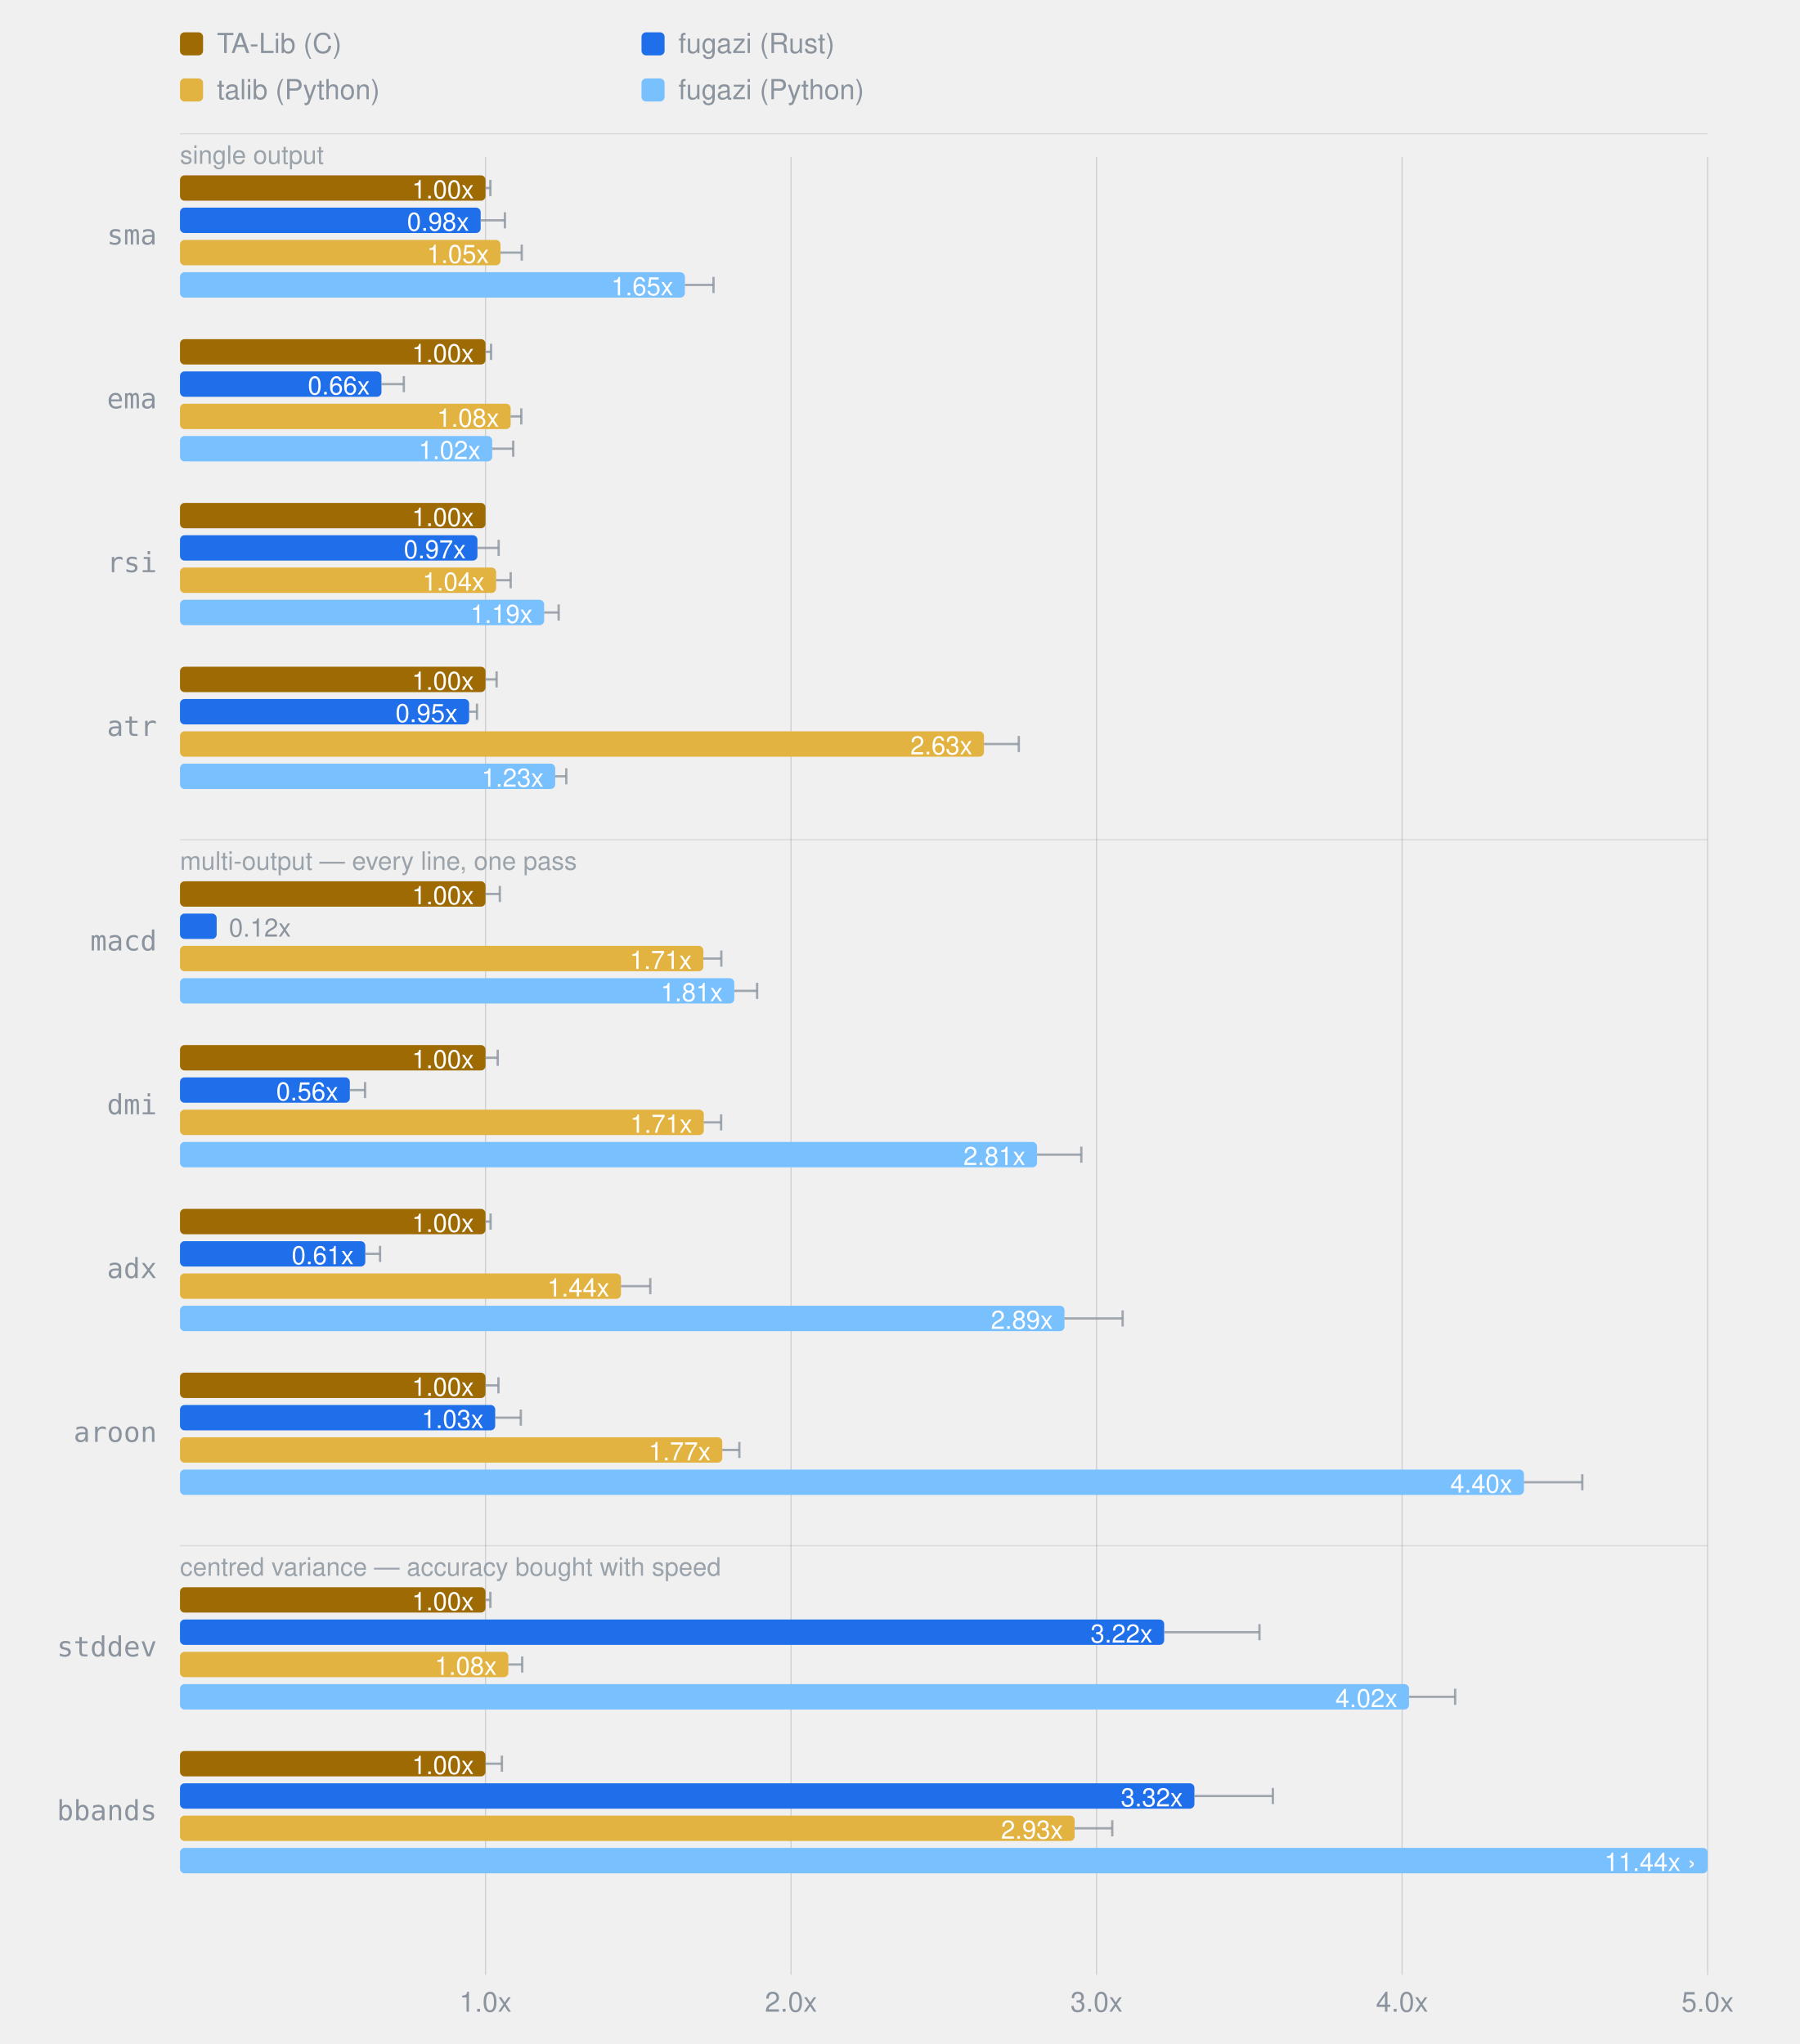
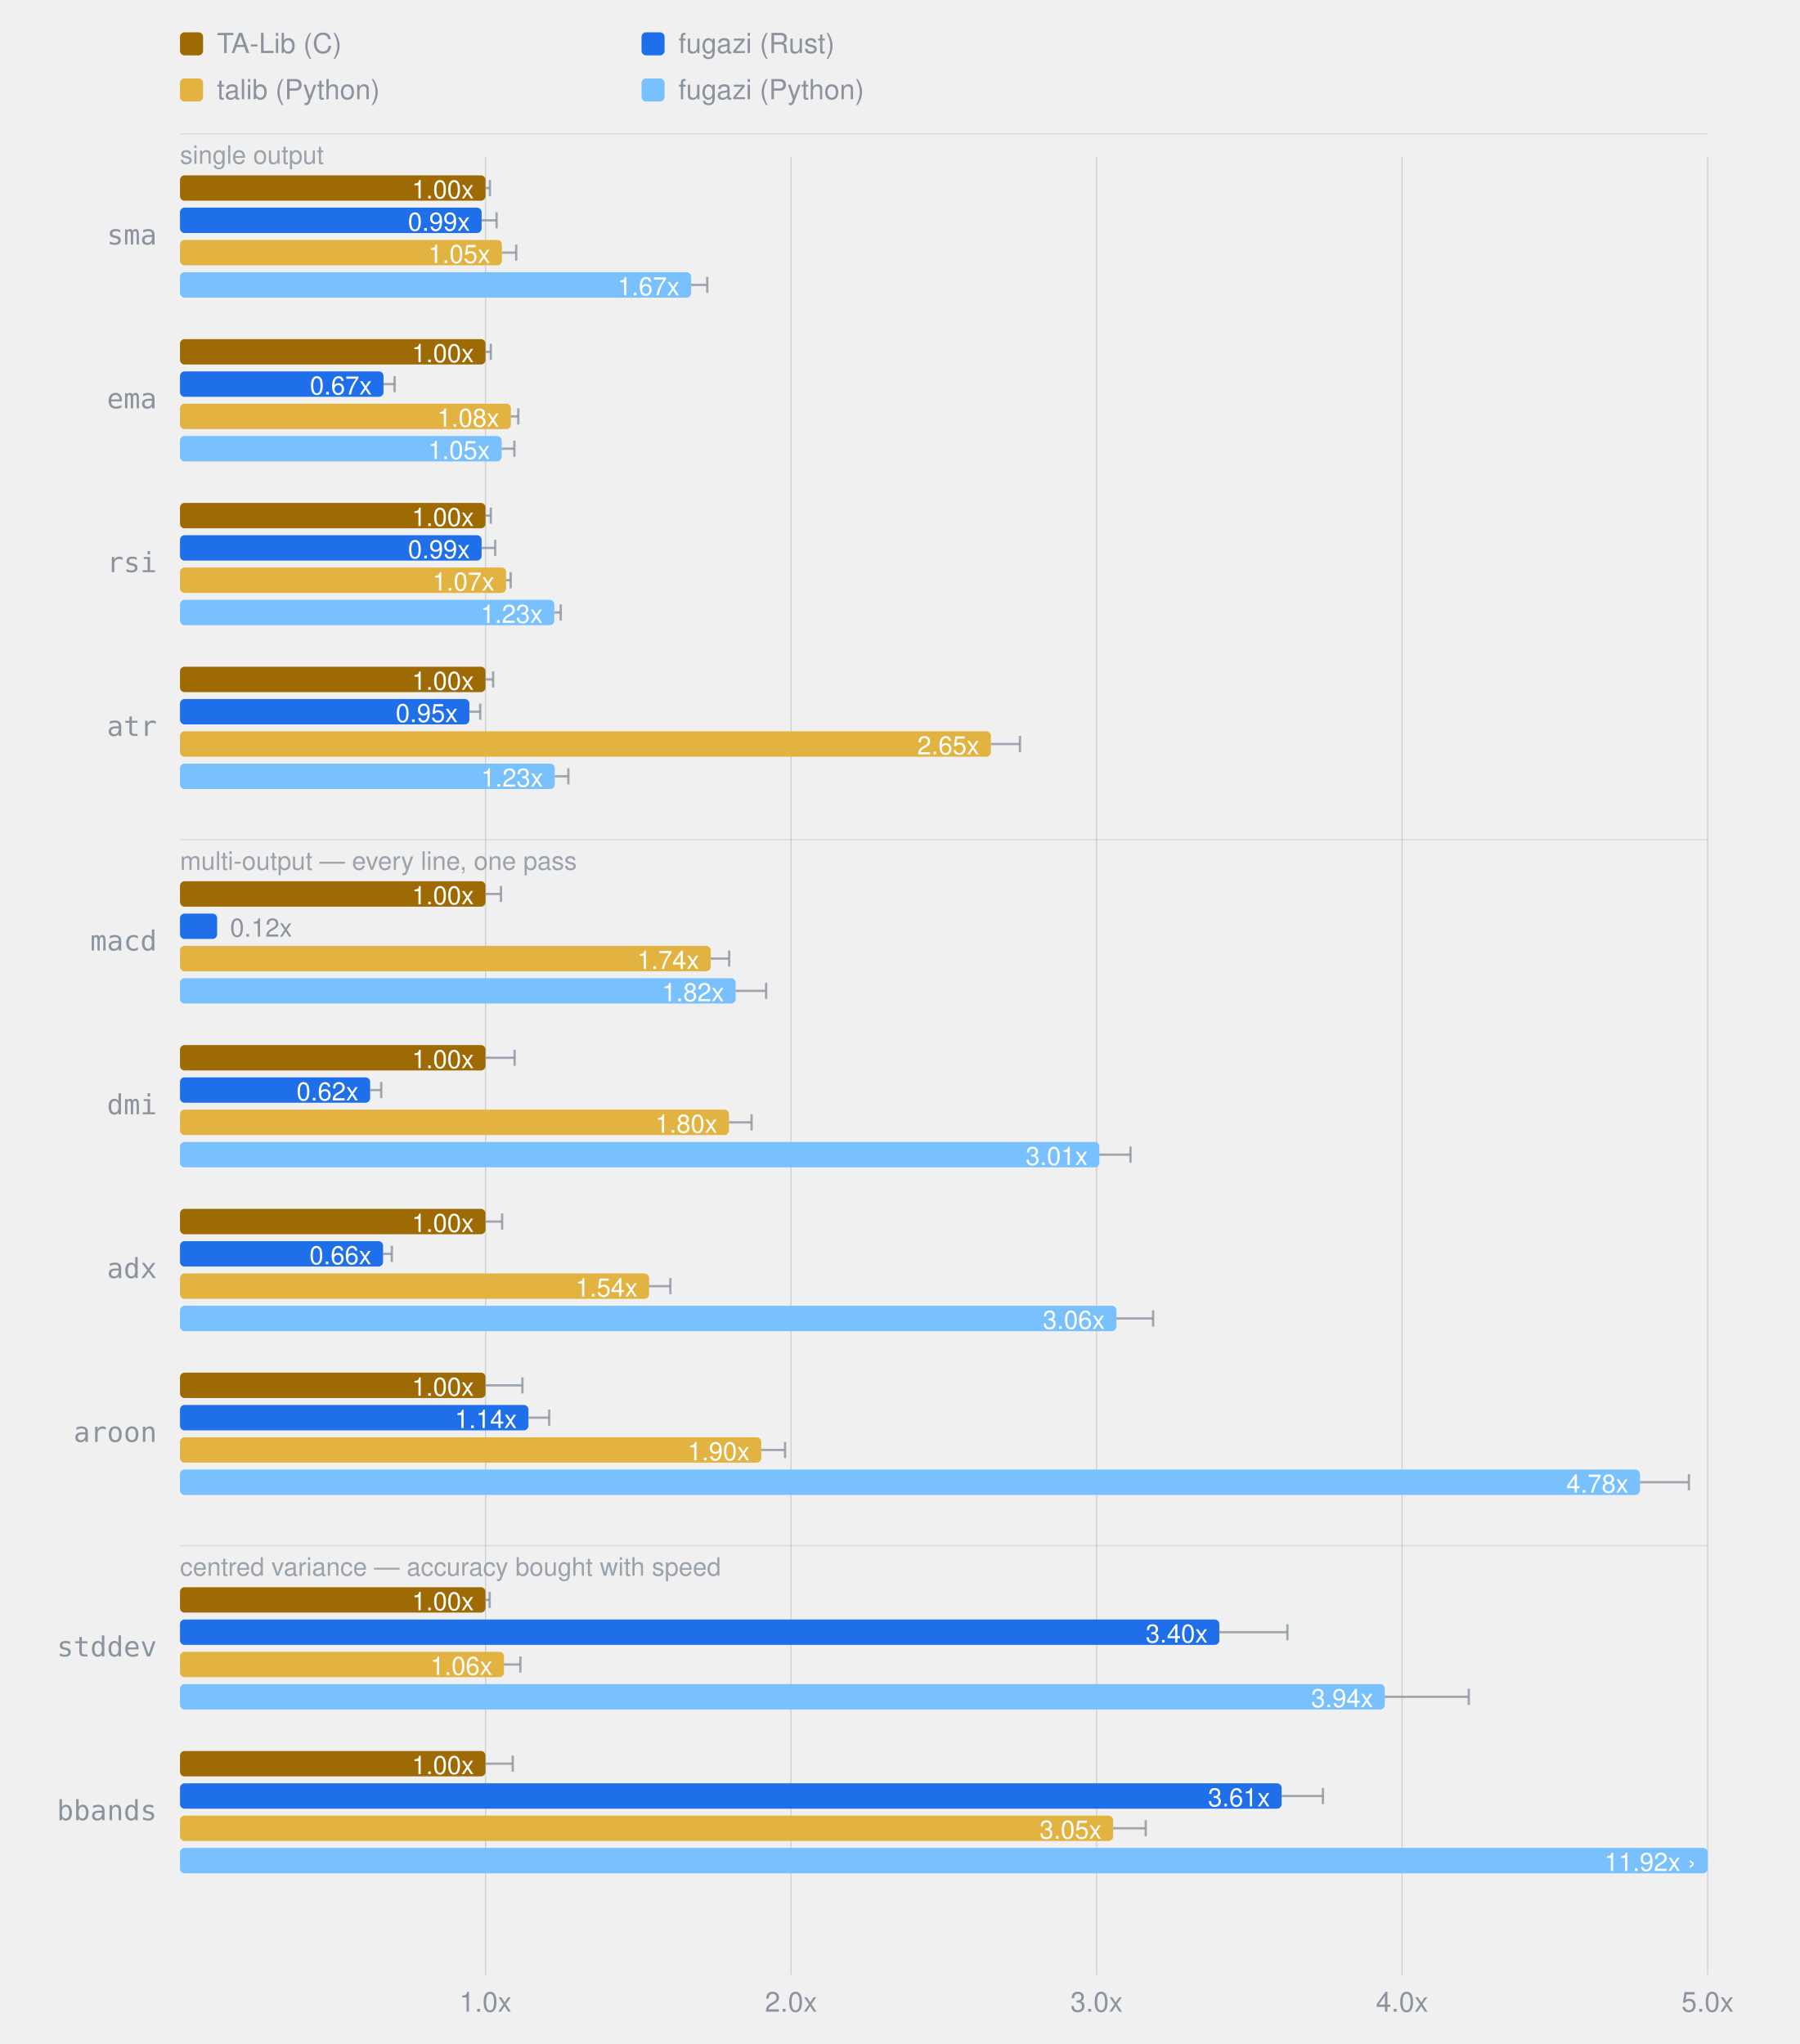
<svg xmlns="http://www.w3.org/2000/svg" width="780" height="886" viewBox="0 0 780 886" font-family="-apple-system,BlinkMacSystemFont,Segoe UI,Helvetica,Arial,sans-serif" font-size="12">
  <rect x="78" y="14" width="10" height="10" rx="2" fill="#9e6a03" />
  <text x="94" y="23" fill="#8b949e">TA-Lib (C)</text>
  <rect x="278" y="14" width="10" height="10" rx="2" fill="#1f6feb" />
  <text x="294" y="23" fill="#8b949e">fugazi (Rust)</text>
  <rect x="78" y="34" width="10" height="10" rx="2" fill="#e3b341" />
  <text x="94" y="43" fill="#8b949e">talib (Python)</text>
  <rect x="278" y="34" width="10" height="10" rx="2" fill="#79c0ff" />
  <text x="294" y="43" fill="#8b949e">fugazi (Python)</text>
  <line x1="210.4" y1="68" x2="210.4" y2="856" stroke="#8b949e" stroke-width="0.5" opacity="0.35" />
  <text x="210.4" y="872" fill="#8b949e" text-anchor="middle">1.0x</text>
  <line x1="342.8" y1="68" x2="342.8" y2="856" stroke="#8b949e" stroke-width="0.5" opacity="0.35" />
  <text x="342.8" y="872" fill="#8b949e" text-anchor="middle">2.0x</text>
  <line x1="475.2" y1="68" x2="475.2" y2="856" stroke="#8b949e" stroke-width="0.5" opacity="0.35" />
  <text x="475.2" y="872" fill="#8b949e" text-anchor="middle">3.0x</text>
  <line x1="607.6" y1="68" x2="607.6" y2="856" stroke="#8b949e" stroke-width="0.5" opacity="0.35" />
  <text x="607.6" y="872" fill="#8b949e" text-anchor="middle">4.0x</text>
  <line x1="740.0" y1="68" x2="740.0" y2="856" stroke="#8b949e" stroke-width="0.5" opacity="0.35" />
  <text x="740.0" y="872" fill="#8b949e" text-anchor="middle">5.0x</text>
  <line x1="78" y1="58" x2="740" y2="58" stroke="#8b949e" stroke-width="0.5" opacity="0.25" />
  <text x="78" y="71" fill="#8b949e" font-size="11" opacity="0.85">single output</text>
  <text x="68" y="106" fill="#8b949e" text-anchor="end" font-family="ui-monospace,SFMono-Regular,Consolas,monospace">sma</text>
  <rect x="78" y="76" width="132.4" height="11" rx="2" fill="#9e6a03" />
-   <line x1="210.4" y1="81.5" x2="212.5" y2="81.5" stroke="#8b949e" stroke-width="1" opacity="0.8" />
-   <line x1="212.5" y1="78.0" x2="212.5" y2="85.0" stroke="#8b949e" stroke-width="1" opacity="0.8" />
+   <line x1="210.4" y1="81.5" x2="212.3" y2="81.5" stroke="#8b949e" stroke-width="1" opacity="0.8" />
+   <line x1="212.3" y1="78.0" x2="212.3" y2="85.0" stroke="#8b949e" stroke-width="1" opacity="0.8" />
  <text x="205.4" y="86" fill="#ffffff" text-anchor="end" font-size="11">1.00x</text>
-   <rect x="78" y="90" width="130.3" height="11" rx="2" fill="#1f6feb" />
-   <line x1="208.3" y1="95.5" x2="218.8" y2="95.5" stroke="#8b949e" stroke-width="1" opacity="0.8" />
-   <line x1="218.8" y1="92.0" x2="218.8" y2="99.0" stroke="#8b949e" stroke-width="1" opacity="0.8" />
-   <text x="203.3" y="100" fill="#ffffff" text-anchor="end" font-size="11">0.98x</text>
-   <rect x="78" y="104" width="138.9" height="11" rx="2" fill="#e3b341" />
-   <line x1="216.9" y1="109.5" x2="226.1" y2="109.5" stroke="#8b949e" stroke-width="1" opacity="0.8" />
-   <line x1="226.1" y1="106.0" x2="226.1" y2="113.0" stroke="#8b949e" stroke-width="1" opacity="0.8" />
-   <text x="211.9" y="114" fill="#ffffff" text-anchor="end" font-size="11">1.05x</text>
-   <rect x="78" y="118" width="218.8" height="11" rx="2" fill="#79c0ff" />
-   <line x1="296.8" y1="123.5" x2="309.2" y2="123.5" stroke="#8b949e" stroke-width="1" opacity="0.8" />
-   <line x1="309.2" y1="120.0" x2="309.2" y2="127.0" stroke="#8b949e" stroke-width="1" opacity="0.8" />
-   <text x="291.8" y="128" fill="#ffffff" text-anchor="end" font-size="11">1.65x</text>
+   <rect x="78" y="90" width="130.7" height="11" rx="2" fill="#1f6feb" />
+   <line x1="208.7" y1="95.5" x2="215.2" y2="95.5" stroke="#8b949e" stroke-width="1" opacity="0.8" />
+   <line x1="215.2" y1="92.0" x2="215.2" y2="99.0" stroke="#8b949e" stroke-width="1" opacity="0.8" />
+   <text x="203.7" y="100" fill="#ffffff" text-anchor="end" font-size="11">0.99x</text>
+   <rect x="78" y="104" width="139.5" height="11" rx="2" fill="#e3b341" />
+   <line x1="217.5" y1="109.5" x2="223.7" y2="109.5" stroke="#8b949e" stroke-width="1" opacity="0.8" />
+   <line x1="223.7" y1="106.0" x2="223.7" y2="113.0" stroke="#8b949e" stroke-width="1" opacity="0.8" />
+   <text x="212.5" y="114" fill="#ffffff" text-anchor="end" font-size="11">1.05x</text>
+   <rect x="78" y="118" width="221.5" height="11" rx="2" fill="#79c0ff" />
+   <line x1="299.5" y1="123.5" x2="306.5" y2="123.5" stroke="#8b949e" stroke-width="1" opacity="0.8" />
+   <line x1="306.5" y1="120.0" x2="306.5" y2="127.0" stroke="#8b949e" stroke-width="1" opacity="0.8" />
+   <text x="294.5" y="128" fill="#ffffff" text-anchor="end" font-size="11">1.67x</text>
  <text x="68" y="177" fill="#8b949e" text-anchor="end" font-family="ui-monospace,SFMono-Regular,Consolas,monospace">ema</text>
  <rect x="78" y="147" width="132.4" height="11" rx="2" fill="#9e6a03" />
-   <line x1="210.4" y1="152.5" x2="212.8" y2="152.5" stroke="#8b949e" stroke-width="1" opacity="0.8" />
-   <line x1="212.8" y1="149.0" x2="212.8" y2="156.0" stroke="#8b949e" stroke-width="1" opacity="0.8" />
+   <line x1="210.4" y1="152.5" x2="212.7" y2="152.5" stroke="#8b949e" stroke-width="1" opacity="0.8" />
+   <line x1="212.7" y1="149.0" x2="212.7" y2="156.0" stroke="#8b949e" stroke-width="1" opacity="0.8" />
  <text x="205.4" y="157" fill="#ffffff" text-anchor="end" font-size="11">1.00x</text>
-   <rect x="78" y="161" width="87.3" height="11" rx="2" fill="#1f6feb" />
-   <line x1="165.3" y1="166.5" x2="175.0" y2="166.5" stroke="#8b949e" stroke-width="1" opacity="0.8" />
-   <line x1="175.0" y1="163.0" x2="175.0" y2="170.0" stroke="#8b949e" stroke-width="1" opacity="0.8" />
-   <text x="160.3" y="171" fill="#ffffff" text-anchor="end" font-size="11">0.66x</text>
-   <rect x="78" y="175" width="143.3" height="11" rx="2" fill="#e3b341" />
-   <line x1="221.3" y1="180.5" x2="225.9" y2="180.5" stroke="#8b949e" stroke-width="1" opacity="0.8" />
-   <line x1="225.9" y1="177.0" x2="225.9" y2="184.0" stroke="#8b949e" stroke-width="1" opacity="0.8" />
-   <text x="216.3" y="185" fill="#ffffff" text-anchor="end" font-size="11">1.08x</text>
-   <rect x="78" y="189" width="135.3" height="11" rx="2" fill="#79c0ff" />
-   <line x1="213.3" y1="194.5" x2="222.4" y2="194.5" stroke="#8b949e" stroke-width="1" opacity="0.8" />
-   <line x1="222.4" y1="191.0" x2="222.4" y2="198.0" stroke="#8b949e" stroke-width="1" opacity="0.8" />
-   <text x="208.3" y="199" fill="#ffffff" text-anchor="end" font-size="11">1.02x</text>
+   <rect x="78" y="161" width="88.2" height="11" rx="2" fill="#1f6feb" />
+   <line x1="166.2" y1="166.5" x2="171.0" y2="166.5" stroke="#8b949e" stroke-width="1" opacity="0.8" />
+   <line x1="171.0" y1="163.0" x2="171.0" y2="170.0" stroke="#8b949e" stroke-width="1" opacity="0.8" />
+   <text x="161.2" y="171" fill="#ffffff" text-anchor="end" font-size="11">0.67x</text>
+   <rect x="78" y="175" width="143.4" height="11" rx="2" fill="#e3b341" />
+   <line x1="221.4" y1="180.5" x2="224.6" y2="180.5" stroke="#8b949e" stroke-width="1" opacity="0.8" />
+   <line x1="224.6" y1="177.0" x2="224.6" y2="184.0" stroke="#8b949e" stroke-width="1" opacity="0.8" />
+   <text x="216.4" y="185" fill="#ffffff" text-anchor="end" font-size="11">1.08x</text>
+   <rect x="78" y="189" width="139.4" height="11" rx="2" fill="#79c0ff" />
+   <line x1="217.4" y1="194.5" x2="222.9" y2="194.5" stroke="#8b949e" stroke-width="1" opacity="0.8" />
+   <line x1="222.9" y1="191.0" x2="222.9" y2="198.0" stroke="#8b949e" stroke-width="1" opacity="0.8" />
+   <text x="212.4" y="199" fill="#ffffff" text-anchor="end" font-size="11">1.05x</text>
  <text x="68" y="248" fill="#8b949e" text-anchor="end" font-family="ui-monospace,SFMono-Regular,Consolas,monospace">rsi</text>
  <rect x="78" y="218" width="132.4" height="11" rx="2" fill="#9e6a03" />
+   <line x1="210.4" y1="223.5" x2="212.7" y2="223.5" stroke="#8b949e" stroke-width="1" opacity="0.8" />
+   <line x1="212.7" y1="220.0" x2="212.7" y2="227.0" stroke="#8b949e" stroke-width="1" opacity="0.8" />
  <text x="205.4" y="228" fill="#ffffff" text-anchor="end" font-size="11">1.00x</text>
-   <rect x="78" y="232" width="128.9" height="11" rx="2" fill="#1f6feb" />
-   <line x1="206.9" y1="237.5" x2="216.1" y2="237.5" stroke="#8b949e" stroke-width="1" opacity="0.8" />
-   <line x1="216.1" y1="234.0" x2="216.1" y2="241.0" stroke="#8b949e" stroke-width="1" opacity="0.8" />
-   <text x="201.9" y="242" fill="#ffffff" text-anchor="end" font-size="11">0.97x</text>
-   <rect x="78" y="246" width="137.0" height="11" rx="2" fill="#e3b341" />
-   <line x1="215.0" y1="251.5" x2="221.3" y2="251.5" stroke="#8b949e" stroke-width="1" opacity="0.8" />
+   <rect x="78" y="232" width="130.7" height="11" rx="2" fill="#1f6feb" />
+   <line x1="208.7" y1="237.5" x2="214.6" y2="237.5" stroke="#8b949e" stroke-width="1" opacity="0.8" />
+   <line x1="214.6" y1="234.0" x2="214.6" y2="241.0" stroke="#8b949e" stroke-width="1" opacity="0.8" />
+   <text x="203.7" y="242" fill="#ffffff" text-anchor="end" font-size="11">0.99x</text>
+   <rect x="78" y="246" width="141.3" height="11" rx="2" fill="#e3b341" />
+   <line x1="219.3" y1="251.5" x2="221.3" y2="251.5" stroke="#8b949e" stroke-width="1" opacity="0.8" />
  <line x1="221.3" y1="248.0" x2="221.3" y2="255.0" stroke="#8b949e" stroke-width="1" opacity="0.8" />
-   <text x="210.0" y="256" fill="#ffffff" text-anchor="end" font-size="11">1.04x</text>
-   <rect x="78" y="260" width="157.8" height="11" rx="2" fill="#79c0ff" />
-   <line x1="235.8" y1="265.5" x2="242.1" y2="265.5" stroke="#8b949e" stroke-width="1" opacity="0.8" />
-   <line x1="242.1" y1="262.0" x2="242.1" y2="269.0" stroke="#8b949e" stroke-width="1" opacity="0.8" />
-   <text x="230.8" y="270" fill="#ffffff" text-anchor="end" font-size="11">1.19x</text>
+   <text x="214.3" y="256" fill="#ffffff" text-anchor="end" font-size="11">1.07x</text>
+   <rect x="78" y="260" width="162.2" height="11" rx="2" fill="#79c0ff" />
+   <line x1="240.2" y1="265.5" x2="243.0" y2="265.5" stroke="#8b949e" stroke-width="1" opacity="0.8" />
+   <line x1="243.0" y1="262.0" x2="243.0" y2="269.0" stroke="#8b949e" stroke-width="1" opacity="0.8" />
+   <text x="235.2" y="270" fill="#ffffff" text-anchor="end" font-size="11">1.23x</text>
  <text x="68" y="319" fill="#8b949e" text-anchor="end" font-family="ui-monospace,SFMono-Regular,Consolas,monospace">atr</text>
  <rect x="78" y="289" width="132.4" height="11" rx="2" fill="#9e6a03" />
-   <line x1="210.4" y1="294.5" x2="215.2" y2="294.5" stroke="#8b949e" stroke-width="1" opacity="0.8" />
-   <line x1="215.2" y1="291.0" x2="215.2" y2="298.0" stroke="#8b949e" stroke-width="1" opacity="0.8" />
+   <line x1="210.4" y1="294.5" x2="213.7" y2="294.5" stroke="#8b949e" stroke-width="1" opacity="0.8" />
+   <line x1="213.7" y1="291.0" x2="213.7" y2="298.0" stroke="#8b949e" stroke-width="1" opacity="0.8" />
  <text x="205.4" y="299" fill="#ffffff" text-anchor="end" font-size="11">1.00x</text>
-   <rect x="78" y="303" width="125.3" height="11" rx="2" fill="#1f6feb" />
-   <line x1="203.3" y1="308.5" x2="206.7" y2="308.5" stroke="#8b949e" stroke-width="1" opacity="0.8" />
-   <line x1="206.7" y1="305.0" x2="206.7" y2="312.0" stroke="#8b949e" stroke-width="1" opacity="0.8" />
-   <text x="198.3" y="313" fill="#ffffff" text-anchor="end" font-size="11">0.95x</text>
-   <rect x="78" y="317" width="348.4" height="11" rx="2" fill="#e3b341" />
-   <line x1="426.4" y1="322.5" x2="441.5" y2="322.5" stroke="#8b949e" stroke-width="1" opacity="0.8" />
-   <line x1="441.5" y1="319.0" x2="441.5" y2="326.0" stroke="#8b949e" stroke-width="1" opacity="0.8" />
-   <text x="421.4" y="327" fill="#ffffff" text-anchor="end" font-size="11">2.63x</text>
-   <rect x="78" y="331" width="162.6" height="11" rx="2" fill="#79c0ff" />
-   <line x1="240.6" y1="336.5" x2="245.4" y2="336.5" stroke="#8b949e" stroke-width="1" opacity="0.8" />
-   <line x1="245.4" y1="333.0" x2="245.4" y2="340.0" stroke="#8b949e" stroke-width="1" opacity="0.8" />
-   <text x="235.6" y="341" fill="#ffffff" text-anchor="end" font-size="11">1.23x</text>
+   <rect x="78" y="303" width="125.4" height="11" rx="2" fill="#1f6feb" />
+   <line x1="203.4" y1="308.5" x2="208.1" y2="308.5" stroke="#8b949e" stroke-width="1" opacity="0.8" />
+   <line x1="208.1" y1="305.0" x2="208.1" y2="312.0" stroke="#8b949e" stroke-width="1" opacity="0.8" />
+   <text x="198.4" y="313" fill="#ffffff" text-anchor="end" font-size="11">0.95x</text>
+   <rect x="78" y="317" width="351.4" height="11" rx="2" fill="#e3b341" />
+   <line x1="429.4" y1="322.5" x2="442.0" y2="322.5" stroke="#8b949e" stroke-width="1" opacity="0.8" />
+   <line x1="442.0" y1="319.0" x2="442.0" y2="326.0" stroke="#8b949e" stroke-width="1" opacity="0.8" />
+   <text x="424.4" y="327" fill="#ffffff" text-anchor="end" font-size="11">2.65x</text>
+   <rect x="78" y="331" width="162.4" height="11" rx="2" fill="#79c0ff" />
+   <line x1="240.4" y1="336.5" x2="246.3" y2="336.5" stroke="#8b949e" stroke-width="1" opacity="0.8" />
+   <line x1="246.3" y1="333.0" x2="246.3" y2="340.0" stroke="#8b949e" stroke-width="1" opacity="0.8" />
+   <text x="235.4" y="341" fill="#ffffff" text-anchor="end" font-size="11">1.23x</text>
  <line x1="78" y1="364" x2="740" y2="364" stroke="#8b949e" stroke-width="0.5" opacity="0.25" />
  <text x="78" y="377" fill="#8b949e" font-size="11" opacity="0.85">multi-output — every line, one pass</text>
  <text x="68" y="412" fill="#8b949e" text-anchor="end" font-family="ui-monospace,SFMono-Regular,Consolas,monospace">macd</text>
  <rect x="78" y="382" width="132.4" height="11" rx="2" fill="#9e6a03" />
-   <line x1="210.4" y1="387.5" x2="216.6" y2="387.5" stroke="#8b949e" stroke-width="1" opacity="0.8" />
-   <line x1="216.6" y1="384.0" x2="216.6" y2="391.0" stroke="#8b949e" stroke-width="1" opacity="0.8" />
+   <line x1="210.4" y1="387.5" x2="217.1" y2="387.5" stroke="#8b949e" stroke-width="1" opacity="0.8" />
+   <line x1="217.1" y1="384.0" x2="217.1" y2="391.0" stroke="#8b949e" stroke-width="1" opacity="0.8" />
  <text x="205.4" y="392" fill="#ffffff" text-anchor="end" font-size="11">1.00x</text>
-   <rect x="78" y="396" width="15.9" height="11" rx="2" fill="#1f6feb" />
-   <text x="99.2" y="406" fill="#8b949e" font-size="11">0.12x</text>
-   <rect x="78" y="410" width="226.8" height="11" rx="2" fill="#e3b341" />
-   <line x1="304.8" y1="415.5" x2="312.6" y2="415.5" stroke="#8b949e" stroke-width="1" opacity="0.8" />
-   <line x1="312.6" y1="412.0" x2="312.6" y2="419.0" stroke="#8b949e" stroke-width="1" opacity="0.8" />
-   <text x="299.8" y="420" fill="#ffffff" text-anchor="end" font-size="11">1.71x</text>
-   <rect x="78" y="424" width="240.2" height="11" rx="2" fill="#79c0ff" />
-   <line x1="318.2" y1="429.5" x2="328.1" y2="429.5" stroke="#8b949e" stroke-width="1" opacity="0.8" />
-   <line x1="328.1" y1="426.0" x2="328.1" y2="433.0" stroke="#8b949e" stroke-width="1" opacity="0.8" />
-   <text x="313.2" y="434" fill="#ffffff" text-anchor="end" font-size="11">1.81x</text>
+   <rect x="78" y="396" width="16.1" height="11" rx="2" fill="#1f6feb" />
+   <text x="99.7" y="406" fill="#8b949e" font-size="11">0.12x</text>
+   <rect x="78" y="410" width="230.0" height="11" rx="2" fill="#e3b341" />
+   <line x1="308.0" y1="415.5" x2="316.0" y2="415.5" stroke="#8b949e" stroke-width="1" opacity="0.8" />
+   <line x1="316.0" y1="412.0" x2="316.0" y2="419.0" stroke="#8b949e" stroke-width="1" opacity="0.8" />
+   <text x="303.0" y="420" fill="#ffffff" text-anchor="end" font-size="11">1.74x</text>
+   <rect x="78" y="424" width="240.8" height="11" rx="2" fill="#79c0ff" />
+   <line x1="318.8" y1="429.5" x2="332.0" y2="429.5" stroke="#8b949e" stroke-width="1" opacity="0.8" />
+   <line x1="332.0" y1="426.0" x2="332.0" y2="433.0" stroke="#8b949e" stroke-width="1" opacity="0.8" />
+   <text x="313.8" y="434" fill="#ffffff" text-anchor="end" font-size="11">1.82x</text>
  <text x="68" y="483" fill="#8b949e" text-anchor="end" font-family="ui-monospace,SFMono-Regular,Consolas,monospace">dmi</text>
  <rect x="78" y="453" width="132.4" height="11" rx="2" fill="#9e6a03" />
-   <line x1="210.4" y1="458.5" x2="215.7" y2="458.5" stroke="#8b949e" stroke-width="1" opacity="0.8" />
-   <line x1="215.7" y1="455.0" x2="215.7" y2="462.0" stroke="#8b949e" stroke-width="1" opacity="0.8" />
+   <line x1="210.4" y1="458.5" x2="223.0" y2="458.5" stroke="#8b949e" stroke-width="1" opacity="0.8" />
+   <line x1="223.0" y1="455.0" x2="223.0" y2="462.0" stroke="#8b949e" stroke-width="1" opacity="0.8" />
  <text x="205.4" y="463" fill="#ffffff" text-anchor="end" font-size="11">1.00x</text>
-   <rect x="78" y="467" width="73.6" height="11" rx="2" fill="#1f6feb" />
-   <line x1="151.6" y1="472.5" x2="158.2" y2="472.5" stroke="#8b949e" stroke-width="1" opacity="0.8" />
-   <line x1="158.2" y1="469.0" x2="158.2" y2="476.0" stroke="#8b949e" stroke-width="1" opacity="0.8" />
-   <text x="146.6" y="477" fill="#ffffff" text-anchor="end" font-size="11">0.56x</text>
-   <rect x="78" y="481" width="227.0" height="11" rx="2" fill="#e3b341" />
-   <line x1="305.0" y1="486.5" x2="312.5" y2="486.5" stroke="#8b949e" stroke-width="1" opacity="0.8" />
-   <line x1="312.5" y1="483.0" x2="312.5" y2="490.0" stroke="#8b949e" stroke-width="1" opacity="0.8" />
-   <text x="300.0" y="491" fill="#ffffff" text-anchor="end" font-size="11">1.71x</text>
-   <rect x="78" y="495" width="371.4" height="11" rx="2" fill="#79c0ff" />
-   <line x1="449.4" y1="500.5" x2="468.6" y2="500.5" stroke="#8b949e" stroke-width="1" opacity="0.8" />
-   <line x1="468.6" y1="497.0" x2="468.6" y2="504.0" stroke="#8b949e" stroke-width="1" opacity="0.8" />
-   <text x="444.4" y="505" fill="#ffffff" text-anchor="end" font-size="11">2.81x</text>
+   <rect x="78" y="467" width="82.4" height="11" rx="2" fill="#1f6feb" />
+   <line x1="160.4" y1="472.5" x2="165.2" y2="472.5" stroke="#8b949e" stroke-width="1" opacity="0.8" />
+   <line x1="165.2" y1="469.0" x2="165.2" y2="476.0" stroke="#8b949e" stroke-width="1" opacity="0.8" />
+   <text x="155.4" y="477" fill="#ffffff" text-anchor="end" font-size="11">0.62x</text>
+   <rect x="78" y="481" width="237.9" height="11" rx="2" fill="#e3b341" />
+   <line x1="315.9" y1="486.5" x2="325.7" y2="486.5" stroke="#8b949e" stroke-width="1" opacity="0.8" />
+   <line x1="325.7" y1="483.0" x2="325.7" y2="490.0" stroke="#8b949e" stroke-width="1" opacity="0.8" />
+   <text x="310.9" y="491" fill="#ffffff" text-anchor="end" font-size="11">1.80x</text>
+   <rect x="78" y="495" width="398.4" height="11" rx="2" fill="#79c0ff" />
+   <line x1="476.4" y1="500.5" x2="489.9" y2="500.5" stroke="#8b949e" stroke-width="1" opacity="0.8" />
+   <line x1="489.9" y1="497.0" x2="489.9" y2="504.0" stroke="#8b949e" stroke-width="1" opacity="0.8" />
+   <text x="471.4" y="505" fill="#ffffff" text-anchor="end" font-size="11">3.01x</text>
  <text x="68" y="554" fill="#8b949e" text-anchor="end" font-family="ui-monospace,SFMono-Regular,Consolas,monospace">adx</text>
  <rect x="78" y="524" width="132.4" height="11" rx="2" fill="#9e6a03" />
-   <line x1="210.4" y1="529.5" x2="212.6" y2="529.5" stroke="#8b949e" stroke-width="1" opacity="0.8" />
-   <line x1="212.6" y1="526.0" x2="212.6" y2="533.0" stroke="#8b949e" stroke-width="1" opacity="0.8" />
+   <line x1="210.4" y1="529.5" x2="217.6" y2="529.5" stroke="#8b949e" stroke-width="1" opacity="0.8" />
+   <line x1="217.6" y1="526.0" x2="217.6" y2="533.0" stroke="#8b949e" stroke-width="1" opacity="0.8" />
  <text x="205.4" y="534" fill="#ffffff" text-anchor="end" font-size="11">1.00x</text>
-   <rect x="78" y="538" width="80.3" height="11" rx="2" fill="#1f6feb" />
-   <line x1="158.3" y1="543.5" x2="164.7" y2="543.5" stroke="#8b949e" stroke-width="1" opacity="0.8" />
-   <line x1="164.7" y1="540.0" x2="164.7" y2="547.0" stroke="#8b949e" stroke-width="1" opacity="0.8" />
-   <text x="153.3" y="548" fill="#ffffff" text-anchor="end" font-size="11">0.61x</text>
-   <rect x="78" y="552" width="191.1" height="11" rx="2" fill="#e3b341" />
-   <line x1="269.1" y1="557.5" x2="281.8" y2="557.5" stroke="#8b949e" stroke-width="1" opacity="0.8" />
-   <line x1="281.8" y1="554.0" x2="281.8" y2="561.0" stroke="#8b949e" stroke-width="1" opacity="0.8" />
-   <text x="264.1" y="562" fill="#ffffff" text-anchor="end" font-size="11">1.44x</text>
-   <rect x="78" y="566" width="383.3" height="11" rx="2" fill="#79c0ff" />
-   <line x1="461.3" y1="571.5" x2="486.5" y2="571.5" stroke="#8b949e" stroke-width="1" opacity="0.8" />
-   <line x1="486.5" y1="568.0" x2="486.5" y2="575.0" stroke="#8b949e" stroke-width="1" opacity="0.8" />
-   <text x="456.3" y="576" fill="#ffffff" text-anchor="end" font-size="11">2.89x</text>
+   <rect x="78" y="538" width="88.0" height="11" rx="2" fill="#1f6feb" />
+   <line x1="166.0" y1="543.5" x2="169.8" y2="543.5" stroke="#8b949e" stroke-width="1" opacity="0.8" />
+   <line x1="169.8" y1="540.0" x2="169.8" y2="547.0" stroke="#8b949e" stroke-width="1" opacity="0.8" />
+   <text x="161.0" y="548" fill="#ffffff" text-anchor="end" font-size="11">0.66x</text>
+   <rect x="78" y="552" width="203.3" height="11" rx="2" fill="#e3b341" />
+   <line x1="281.3" y1="557.5" x2="290.5" y2="557.5" stroke="#8b949e" stroke-width="1" opacity="0.8" />
+   <line x1="290.5" y1="554.0" x2="290.5" y2="561.0" stroke="#8b949e" stroke-width="1" opacity="0.8" />
+   <text x="276.3" y="562" fill="#ffffff" text-anchor="end" font-size="11">1.54x</text>
+   <rect x="78" y="566" width="405.8" height="11" rx="2" fill="#79c0ff" />
+   <line x1="483.8" y1="571.5" x2="499.7" y2="571.5" stroke="#8b949e" stroke-width="1" opacity="0.8" />
+   <line x1="499.7" y1="568.0" x2="499.7" y2="575.0" stroke="#8b949e" stroke-width="1" opacity="0.8" />
+   <text x="478.8" y="576" fill="#ffffff" text-anchor="end" font-size="11">3.06x</text>
  <text x="68" y="625" fill="#8b949e" text-anchor="end" font-family="ui-monospace,SFMono-Regular,Consolas,monospace">aroon</text>
  <rect x="78" y="595" width="132.4" height="11" rx="2" fill="#9e6a03" />
-   <line x1="210.4" y1="600.5" x2="216.0" y2="600.5" stroke="#8b949e" stroke-width="1" opacity="0.8" />
-   <line x1="216.0" y1="597.0" x2="216.0" y2="604.0" stroke="#8b949e" stroke-width="1" opacity="0.8" />
+   <line x1="210.4" y1="600.5" x2="226.4" y2="600.5" stroke="#8b949e" stroke-width="1" opacity="0.8" />
+   <line x1="226.4" y1="597.0" x2="226.4" y2="604.0" stroke="#8b949e" stroke-width="1" opacity="0.8" />
  <text x="205.4" y="605" fill="#ffffff" text-anchor="end" font-size="11">1.00x</text>
-   <rect x="78" y="609" width="136.6" height="11" rx="2" fill="#1f6feb" />
-   <line x1="214.6" y1="614.5" x2="225.7" y2="614.5" stroke="#8b949e" stroke-width="1" opacity="0.8" />
-   <line x1="225.7" y1="611.0" x2="225.7" y2="618.0" stroke="#8b949e" stroke-width="1" opacity="0.8" />
-   <text x="209.6" y="619" fill="#ffffff" text-anchor="end" font-size="11">1.03x</text>
-   <rect x="78" y="623" width="235.0" height="11" rx="2" fill="#e3b341" />
-   <line x1="313.0" y1="628.5" x2="320.4" y2="628.5" stroke="#8b949e" stroke-width="1" opacity="0.8" />
-   <line x1="320.4" y1="625.0" x2="320.4" y2="632.0" stroke="#8b949e" stroke-width="1" opacity="0.8" />
-   <text x="308.0" y="633" fill="#ffffff" text-anchor="end" font-size="11">1.77x</text>
-   <rect x="78" y="637" width="582.4" height="11" rx="2" fill="#79c0ff" />
-   <line x1="660.4" y1="642.5" x2="685.7" y2="642.5" stroke="#8b949e" stroke-width="1" opacity="0.8" />
-   <line x1="685.7" y1="639.0" x2="685.7" y2="646.0" stroke="#8b949e" stroke-width="1" opacity="0.8" />
-   <text x="655.4" y="647" fill="#ffffff" text-anchor="end" font-size="11">4.40x</text>
+   <rect x="78" y="609" width="151.0" height="11" rx="2" fill="#1f6feb" />
+   <line x1="229.0" y1="614.5" x2="238.0" y2="614.5" stroke="#8b949e" stroke-width="1" opacity="0.8" />
+   <line x1="238.0" y1="611.0" x2="238.0" y2="618.0" stroke="#8b949e" stroke-width="1" opacity="0.8" />
+   <text x="224.0" y="619" fill="#ffffff" text-anchor="end" font-size="11">1.14x</text>
+   <rect x="78" y="623" width="251.9" height="11" rx="2" fill="#e3b341" />
+   <line x1="329.9" y1="628.5" x2="340.2" y2="628.5" stroke="#8b949e" stroke-width="1" opacity="0.8" />
+   <line x1="340.2" y1="625.0" x2="340.2" y2="632.0" stroke="#8b949e" stroke-width="1" opacity="0.8" />
+   <text x="324.9" y="633" fill="#ffffff" text-anchor="end" font-size="11">1.90x</text>
+   <rect x="78" y="637" width="632.7" height="11" rx="2" fill="#79c0ff" />
+   <line x1="710.7" y1="642.5" x2="731.9" y2="642.5" stroke="#8b949e" stroke-width="1" opacity="0.8" />
+   <line x1="731.9" y1="639.0" x2="731.9" y2="646.0" stroke="#8b949e" stroke-width="1" opacity="0.8" />
+   <text x="705.7" y="647" fill="#ffffff" text-anchor="end" font-size="11">4.78x</text>
  <line x1="78" y1="670" x2="740" y2="670" stroke="#8b949e" stroke-width="0.5" opacity="0.25" />
  <text x="78" y="683" fill="#8b949e" font-size="11" opacity="0.85">centred variance — accuracy bought with speed</text>
  <text x="68" y="718" fill="#8b949e" text-anchor="end" font-family="ui-monospace,SFMono-Regular,Consolas,monospace">stddev</text>
  <rect x="78" y="688" width="132.4" height="11" rx="2" fill="#9e6a03" />
-   <line x1="210.4" y1="693.5" x2="212.5" y2="693.5" stroke="#8b949e" stroke-width="1" opacity="0.8" />
-   <line x1="212.5" y1="690.0" x2="212.5" y2="697.0" stroke="#8b949e" stroke-width="1" opacity="0.8" />
+   <line x1="210.4" y1="693.5" x2="212.2" y2="693.5" stroke="#8b949e" stroke-width="1" opacity="0.8" />
+   <line x1="212.2" y1="690.0" x2="212.2" y2="697.0" stroke="#8b949e" stroke-width="1" opacity="0.8" />
  <text x="205.4" y="698" fill="#ffffff" text-anchor="end" font-size="11">1.00x</text>
-   <rect x="78" y="702" width="426.5" height="11" rx="2" fill="#1f6feb" />
-   <line x1="504.5" y1="707.5" x2="545.8" y2="707.5" stroke="#8b949e" stroke-width="1" opacity="0.8" />
-   <line x1="545.8" y1="704.0" x2="545.8" y2="711.0" stroke="#8b949e" stroke-width="1" opacity="0.8" />
-   <text x="499.5" y="712" fill="#ffffff" text-anchor="end" font-size="11">3.22x</text>
-   <rect x="78" y="716" width="142.3" height="11" rx="2" fill="#e3b341" />
-   <line x1="220.3" y1="721.5" x2="226.3" y2="721.5" stroke="#8b949e" stroke-width="1" opacity="0.8" />
-   <line x1="226.3" y1="718.0" x2="226.3" y2="725.0" stroke="#8b949e" stroke-width="1" opacity="0.8" />
-   <text x="215.3" y="726" fill="#ffffff" text-anchor="end" font-size="11">1.08x</text>
-   <rect x="78" y="730" width="532.6" height="11" rx="2" fill="#79c0ff" />
-   <line x1="610.6" y1="735.5" x2="630.6" y2="735.5" stroke="#8b949e" stroke-width="1" opacity="0.8" />
-   <line x1="630.6" y1="732.0" x2="630.6" y2="739.0" stroke="#8b949e" stroke-width="1" opacity="0.8" />
-   <text x="605.6" y="740" fill="#ffffff" text-anchor="end" font-size="11">4.02x</text>
+   <rect x="78" y="702" width="450.4" height="11" rx="2" fill="#1f6feb" />
+   <line x1="528.4" y1="707.5" x2="557.9" y2="707.5" stroke="#8b949e" stroke-width="1" opacity="0.8" />
+   <line x1="557.9" y1="704.0" x2="557.9" y2="711.0" stroke="#8b949e" stroke-width="1" opacity="0.8" />
+   <text x="523.4" y="712" fill="#ffffff" text-anchor="end" font-size="11">3.40x</text>
+   <rect x="78" y="716" width="140.4" height="11" rx="2" fill="#e3b341" />
+   <line x1="218.4" y1="721.5" x2="225.5" y2="721.5" stroke="#8b949e" stroke-width="1" opacity="0.8" />
+   <line x1="225.5" y1="718.0" x2="225.5" y2="725.0" stroke="#8b949e" stroke-width="1" opacity="0.8" />
+   <text x="213.4" y="726" fill="#ffffff" text-anchor="end" font-size="11">1.06x</text>
+   <rect x="78" y="730" width="522.1" height="11" rx="2" fill="#79c0ff" />
+   <line x1="600.1" y1="735.5" x2="636.5" y2="735.5" stroke="#8b949e" stroke-width="1" opacity="0.8" />
+   <line x1="636.5" y1="732.0" x2="636.5" y2="739.0" stroke="#8b949e" stroke-width="1" opacity="0.8" />
+   <text x="595.1" y="740" fill="#ffffff" text-anchor="end" font-size="11">3.94x</text>
  <text x="68" y="789" fill="#8b949e" text-anchor="end" font-family="ui-monospace,SFMono-Regular,Consolas,monospace">bbands</text>
  <rect x="78" y="759" width="132.4" height="11" rx="2" fill="#9e6a03" />
-   <line x1="210.4" y1="764.5" x2="217.5" y2="764.5" stroke="#8b949e" stroke-width="1" opacity="0.8" />
-   <line x1="217.5" y1="761.0" x2="217.5" y2="768.0" stroke="#8b949e" stroke-width="1" opacity="0.8" />
+   <line x1="210.4" y1="764.5" x2="222.2" y2="764.5" stroke="#8b949e" stroke-width="1" opacity="0.8" />
+   <line x1="222.2" y1="761.0" x2="222.2" y2="768.0" stroke="#8b949e" stroke-width="1" opacity="0.8" />
  <text x="205.4" y="769" fill="#ffffff" text-anchor="end" font-size="11">1.00x</text>
-   <rect x="78" y="773" width="439.6" height="11" rx="2" fill="#1f6feb" />
-   <line x1="517.6" y1="778.5" x2="551.6" y2="778.5" stroke="#8b949e" stroke-width="1" opacity="0.8" />
-   <line x1="551.6" y1="775.0" x2="551.6" y2="782.0" stroke="#8b949e" stroke-width="1" opacity="0.8" />
-   <text x="512.6" y="783" fill="#ffffff" text-anchor="end" font-size="11">3.32x</text>
-   <rect x="78" y="787" width="387.7" height="11" rx="2" fill="#e3b341" />
-   <line x1="465.7" y1="792.5" x2="482.0" y2="792.5" stroke="#8b949e" stroke-width="1" opacity="0.8" />
-   <line x1="482.0" y1="789.0" x2="482.0" y2="796.0" stroke="#8b949e" stroke-width="1" opacity="0.8" />
-   <text x="460.7" y="797" fill="#ffffff" text-anchor="end" font-size="11">2.93x</text>
+   <rect x="78" y="773" width="477.4" height="11" rx="2" fill="#1f6feb" />
+   <line x1="555.4" y1="778.5" x2="573.3" y2="778.5" stroke="#8b949e" stroke-width="1" opacity="0.8" />
+   <line x1="573.3" y1="775.0" x2="573.3" y2="782.0" stroke="#8b949e" stroke-width="1" opacity="0.8" />
+   <text x="550.4" y="783" fill="#ffffff" text-anchor="end" font-size="11">3.61x</text>
+   <rect x="78" y="787" width="404.4" height="11" rx="2" fill="#e3b341" />
+   <line x1="482.4" y1="792.5" x2="496.5" y2="792.5" stroke="#8b949e" stroke-width="1" opacity="0.8" />
+   <line x1="496.5" y1="789.0" x2="496.5" y2="796.0" stroke="#8b949e" stroke-width="1" opacity="0.8" />
+   <text x="477.4" y="797" fill="#ffffff" text-anchor="end" font-size="11">3.05x</text>
  <rect x="78" y="801" width="662.0" height="11" rx="2" fill="#79c0ff" />
-   <text x="735.0" y="811" fill="#ffffff" text-anchor="end" font-size="11">11.44x ›</text>
+   <text x="735.0" y="811" fill="#ffffff" text-anchor="end" font-size="11">11.92x ›</text>
</svg>
